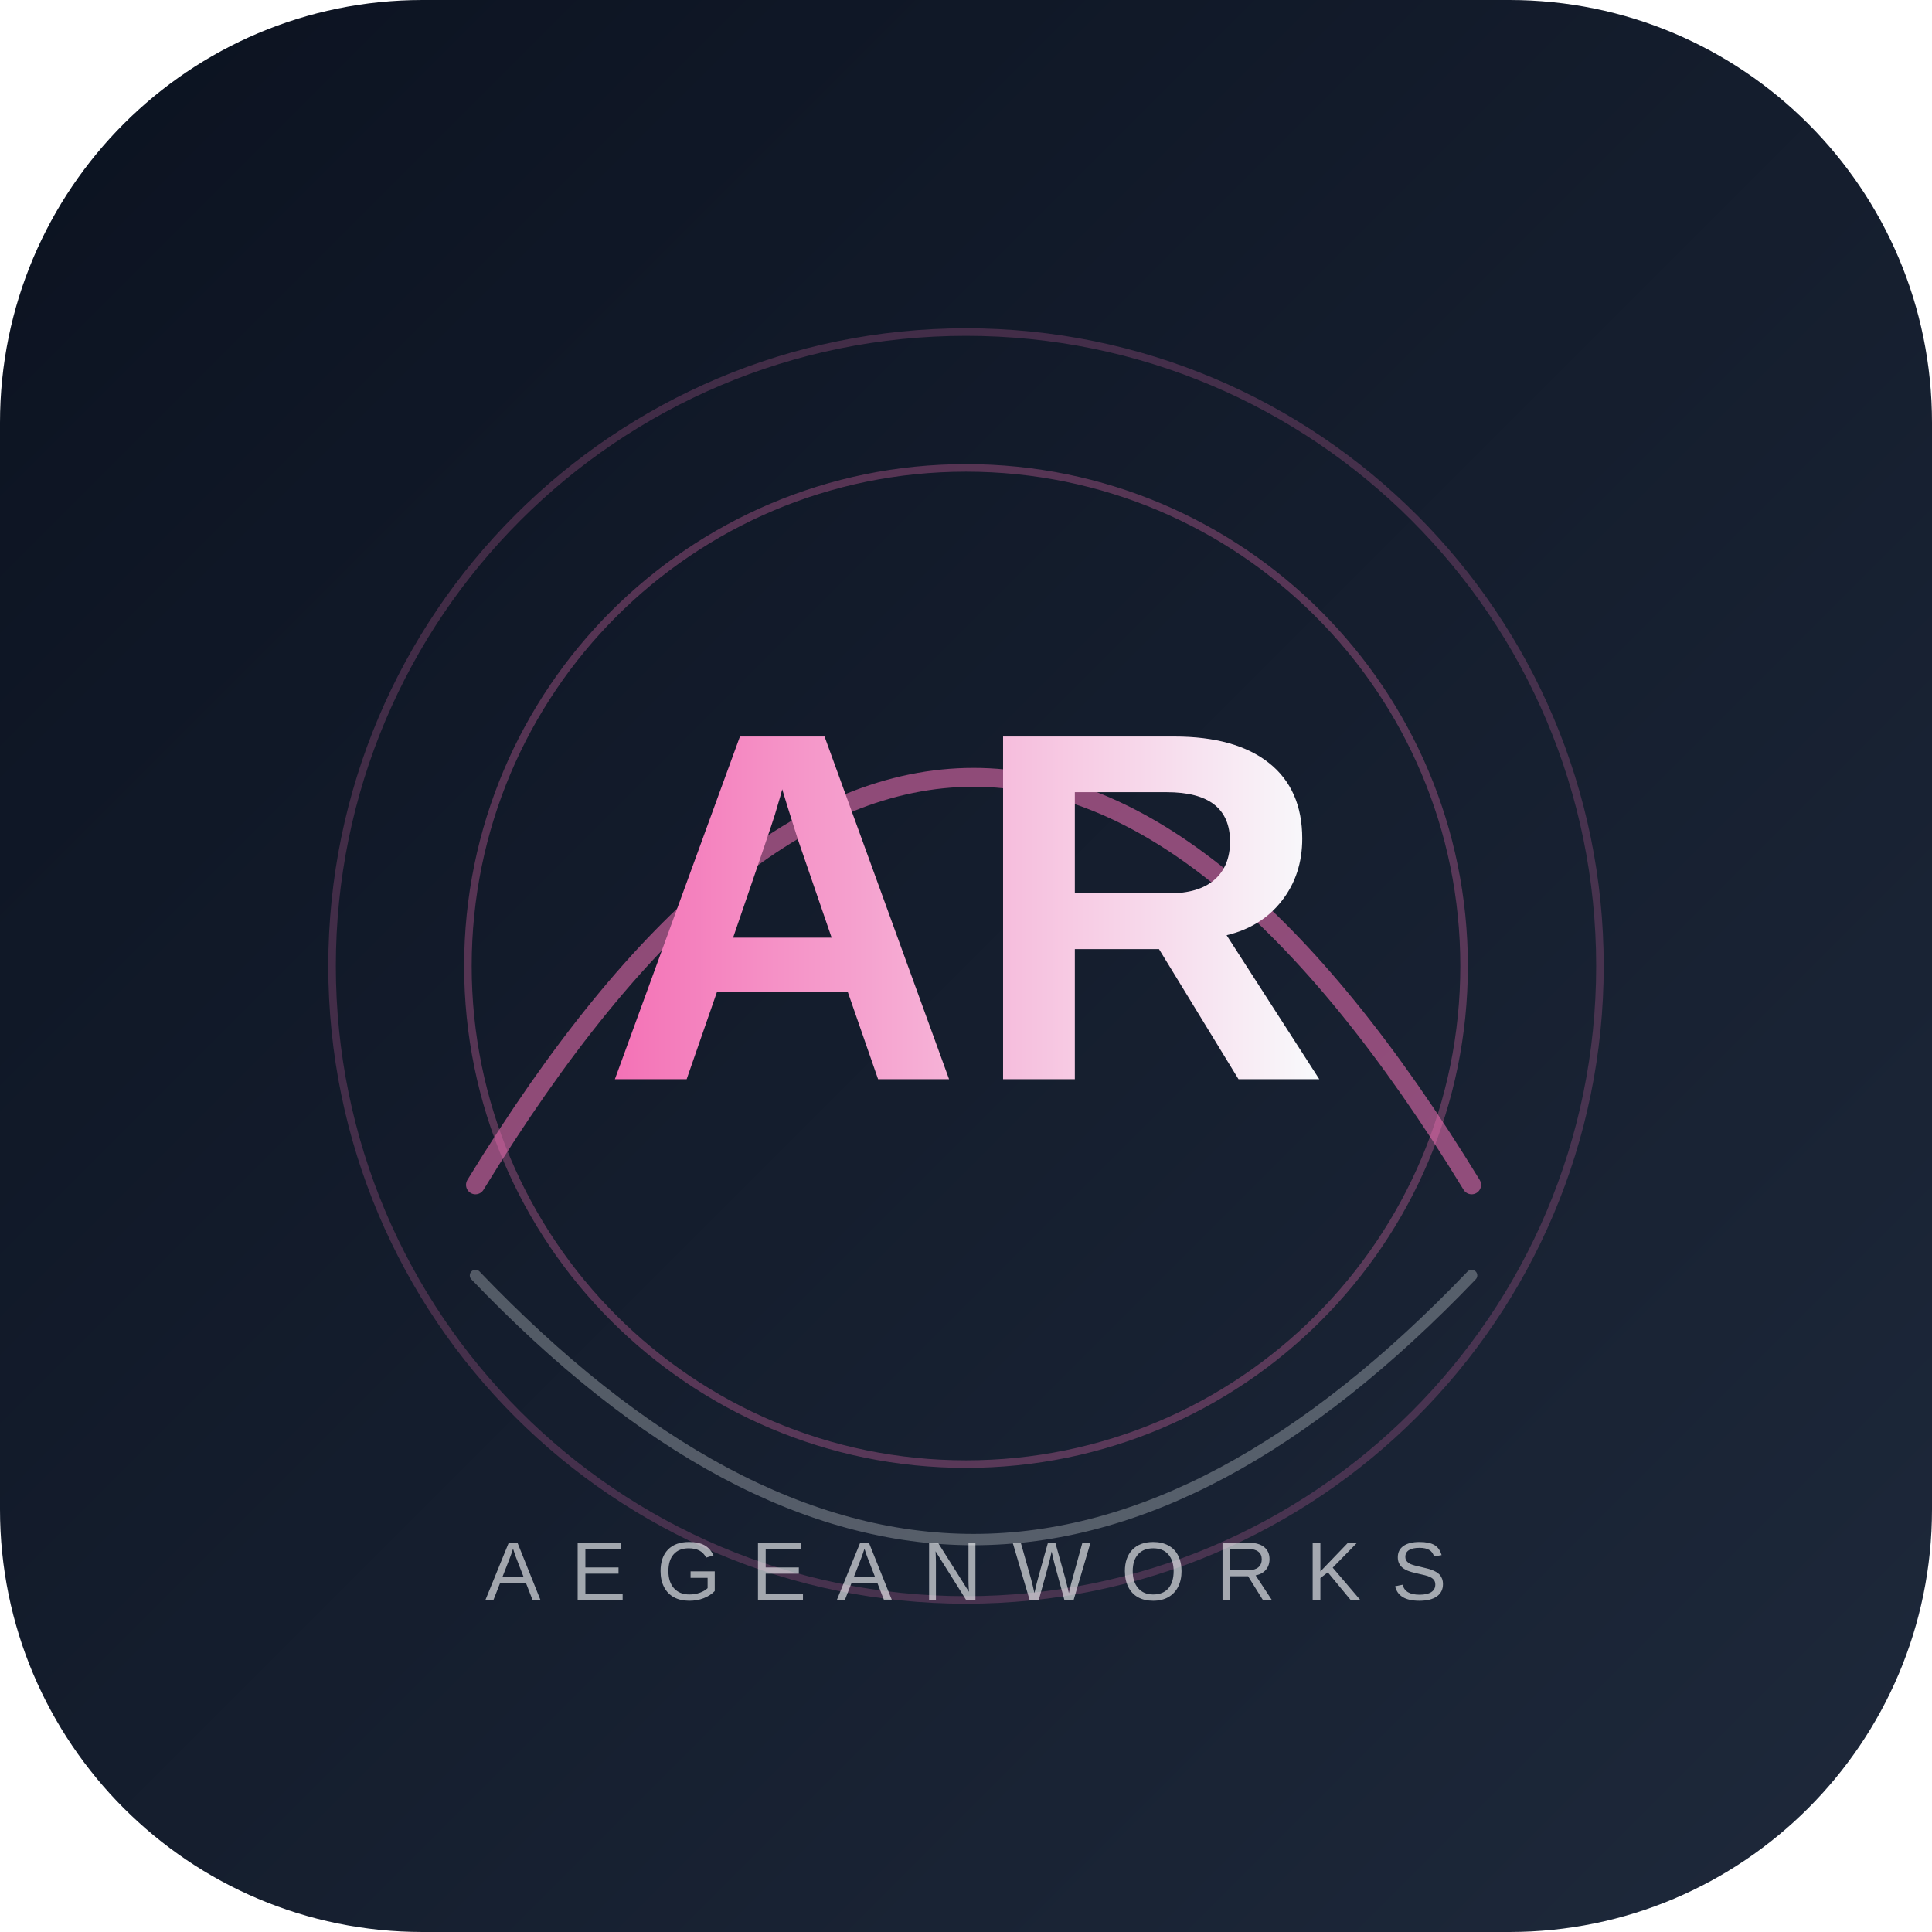
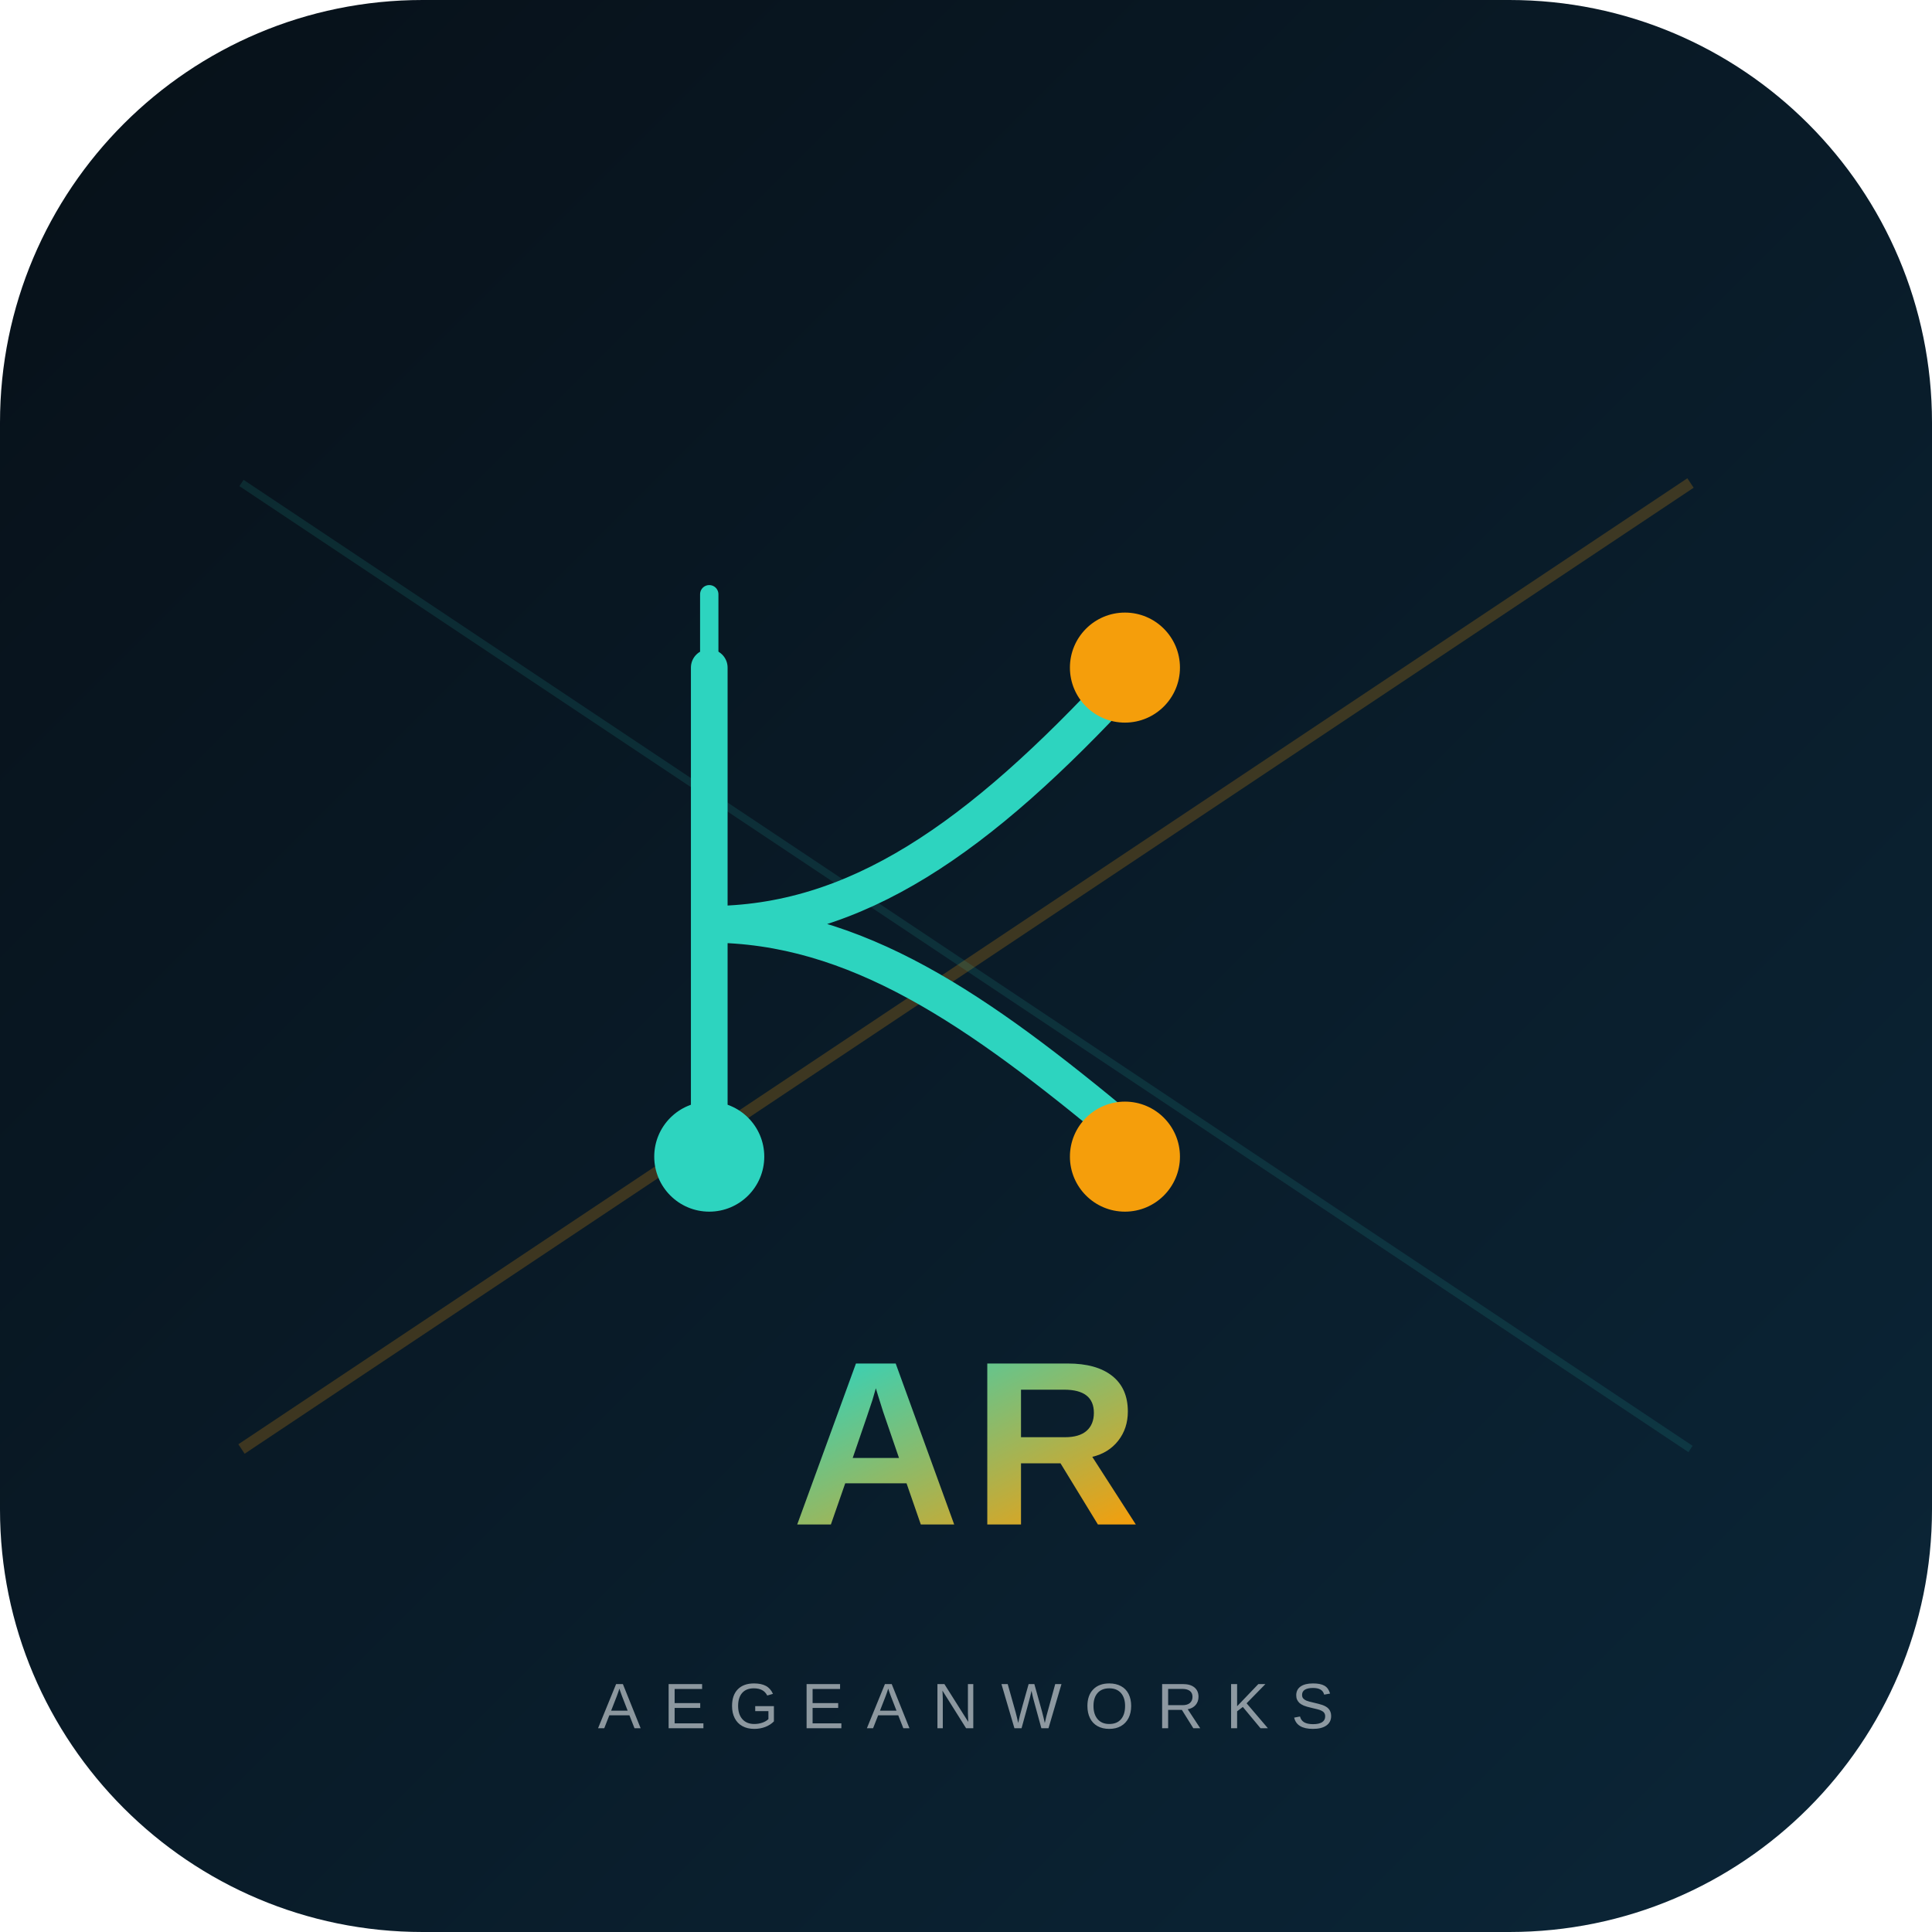
- <svg xmlns="http://www.w3.org/2000/svg" width="512" height="512" viewBox="0 0 512 512" role="img" aria-labelledby="title desc">
+ <svg xmlns="http://www.w3.org/2000/svg" width="512" height="512" viewBox="0 0 512 512" role="img" aria-labelledby="title desc" data-motif="branch" data-layout="split">
  <defs>
    <linearGradient id="bg" x1="0" y1="0" x2="1" y2="1">
-       <stop offset="0" stop-color="#0b1220" />
-       <stop offset="1" stop-color="#1e293b" />
+       <stop offset="0" stop-color="#071018" />
+       <stop offset="1" stop-color="#0b2638" />
    </linearGradient>
-     <linearGradient id="ac" x1="0" y1="0" x2="1" y2="0">
-       <stop offset="0" stop-color="#f472b6" />
-       <stop offset="1" stop-color="#f8fafc" />
+     <linearGradient id="mark" x1="0" y1="0" x2="1" y2="1">
+       <stop offset="0" stop-color="#2dd4bf" />
+       <stop offset="1" stop-color="#f59e0b" />
    </linearGradient>
  </defs>
  <rect width="512" height="512" rx="112" fill="url(#bg)" />
-   <circle cx="256" cy="256" r="168" fill="none" stroke="#f472b6" stroke-opacity="0.22" stroke-width="2" />
-   <circle cx="256" cy="256" r="132" fill="none" stroke="#f472b6" stroke-opacity="0.30" stroke-width="2" />
-   <path d="M126 314c44-72 88-108 132-108s88 36 132 108" fill="none" stroke="#f472b6" stroke-opacity="0.55" stroke-width="5" stroke-linecap="round" />
-   <path d="M126 338c44 46 88 70 132 70s88-24 132-70" fill="none" stroke="#f8fafc" stroke-opacity="0.28" stroke-width="3" stroke-linecap="round" />
-   <text x="256" y="286" text-anchor="middle" font-family="Segoe UI, Arial, sans-serif" font-size="132" font-weight="700" fill="url(#ac)" letter-spacing="2">AR</text>
-   <text x="256" y="424" text-anchor="middle" font-family="Segoe UI, Arial, sans-serif" font-size="22" letter-spacing="8" fill="#f8fafc" fill-opacity="0.62">AEGEANWORKS</text>
+   <path d="M64 384L448 128" stroke="#f59e0b" stroke-opacity="0.22" stroke-width="3" />
+   <path d="M64 128L448 384" stroke="#2dd4bf" stroke-opacity="0.12" stroke-width="2" />
+   <g transform="translate(256 232) scale(1.62)" opacity="1.0">
+     <path d="M-42 42V-34M-42 8C-18 8 2 -6 26 -32M-42 8C-18 8 2 22 26 42" fill="none" stroke="#2dd4bf" stroke-width="6" stroke-linecap="round" stroke-linejoin="round" />
+     <circle cx="-42" cy="46" r="9" fill="#2dd4bf" />
+     <circle cx="26" cy="-34" r="9" fill="#f59e0b" />
+     <circle cx="26" cy="46" r="9" fill="#f59e0b" />
+     <path d="M-42 -34V-46" fill="none" stroke="#2dd4bf" stroke-width="3" stroke-linecap="round" stroke-linejoin="round" />
+   </g>
+   <text x="256" y="404" text-anchor="middle" font-family="Segoe UI, Arial, sans-serif" font-size="62" font-weight="700" fill="url(#mark)" letter-spacing="3">AR</text>
+   <text x="256" y="458" text-anchor="middle" font-family="Segoe UI, Arial, sans-serif" font-size="17" letter-spacing="6" fill="#F8FAFC" fill-opacity="0.55">AEGEANWORKS</text>
</svg>
